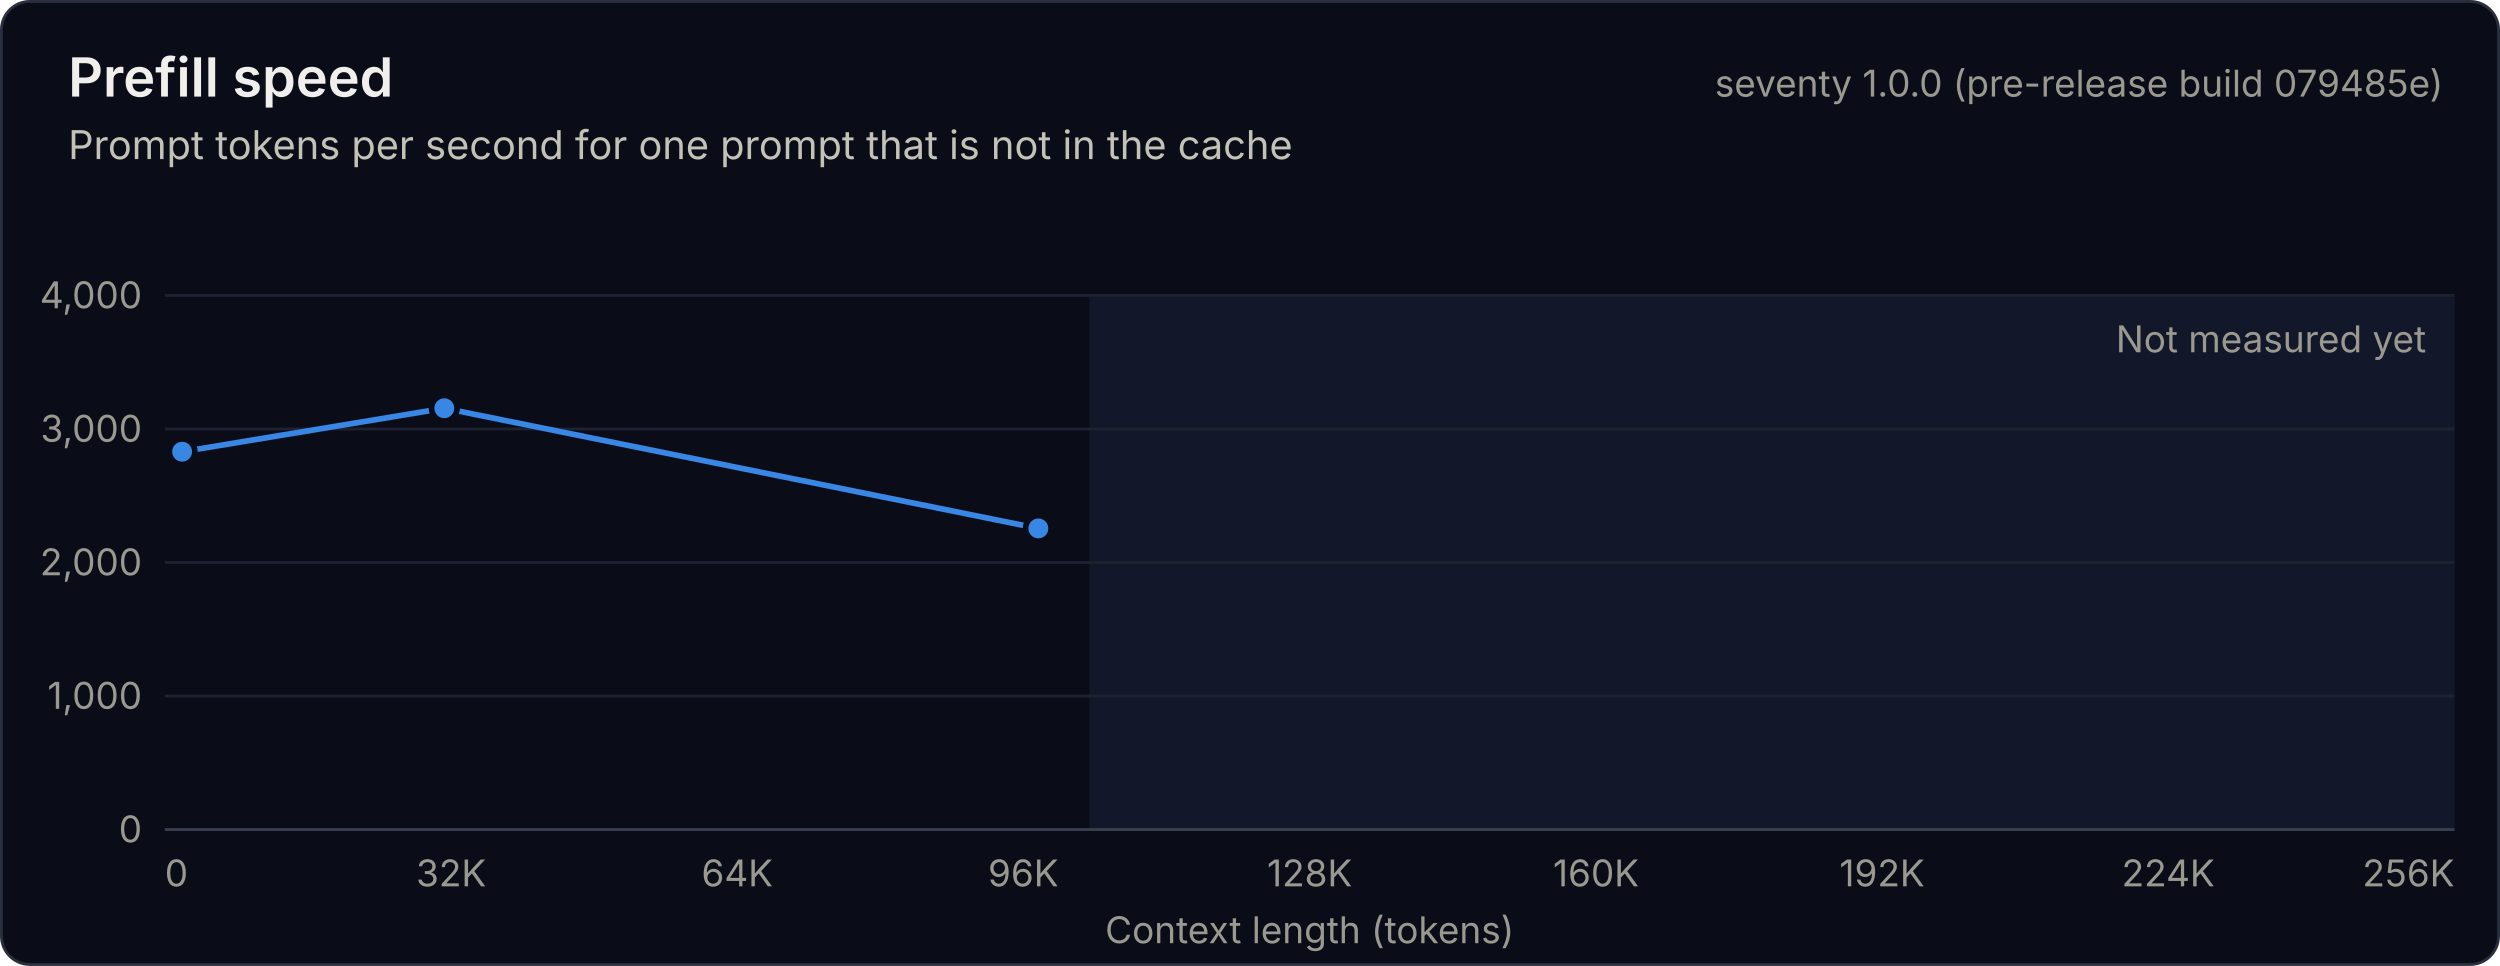
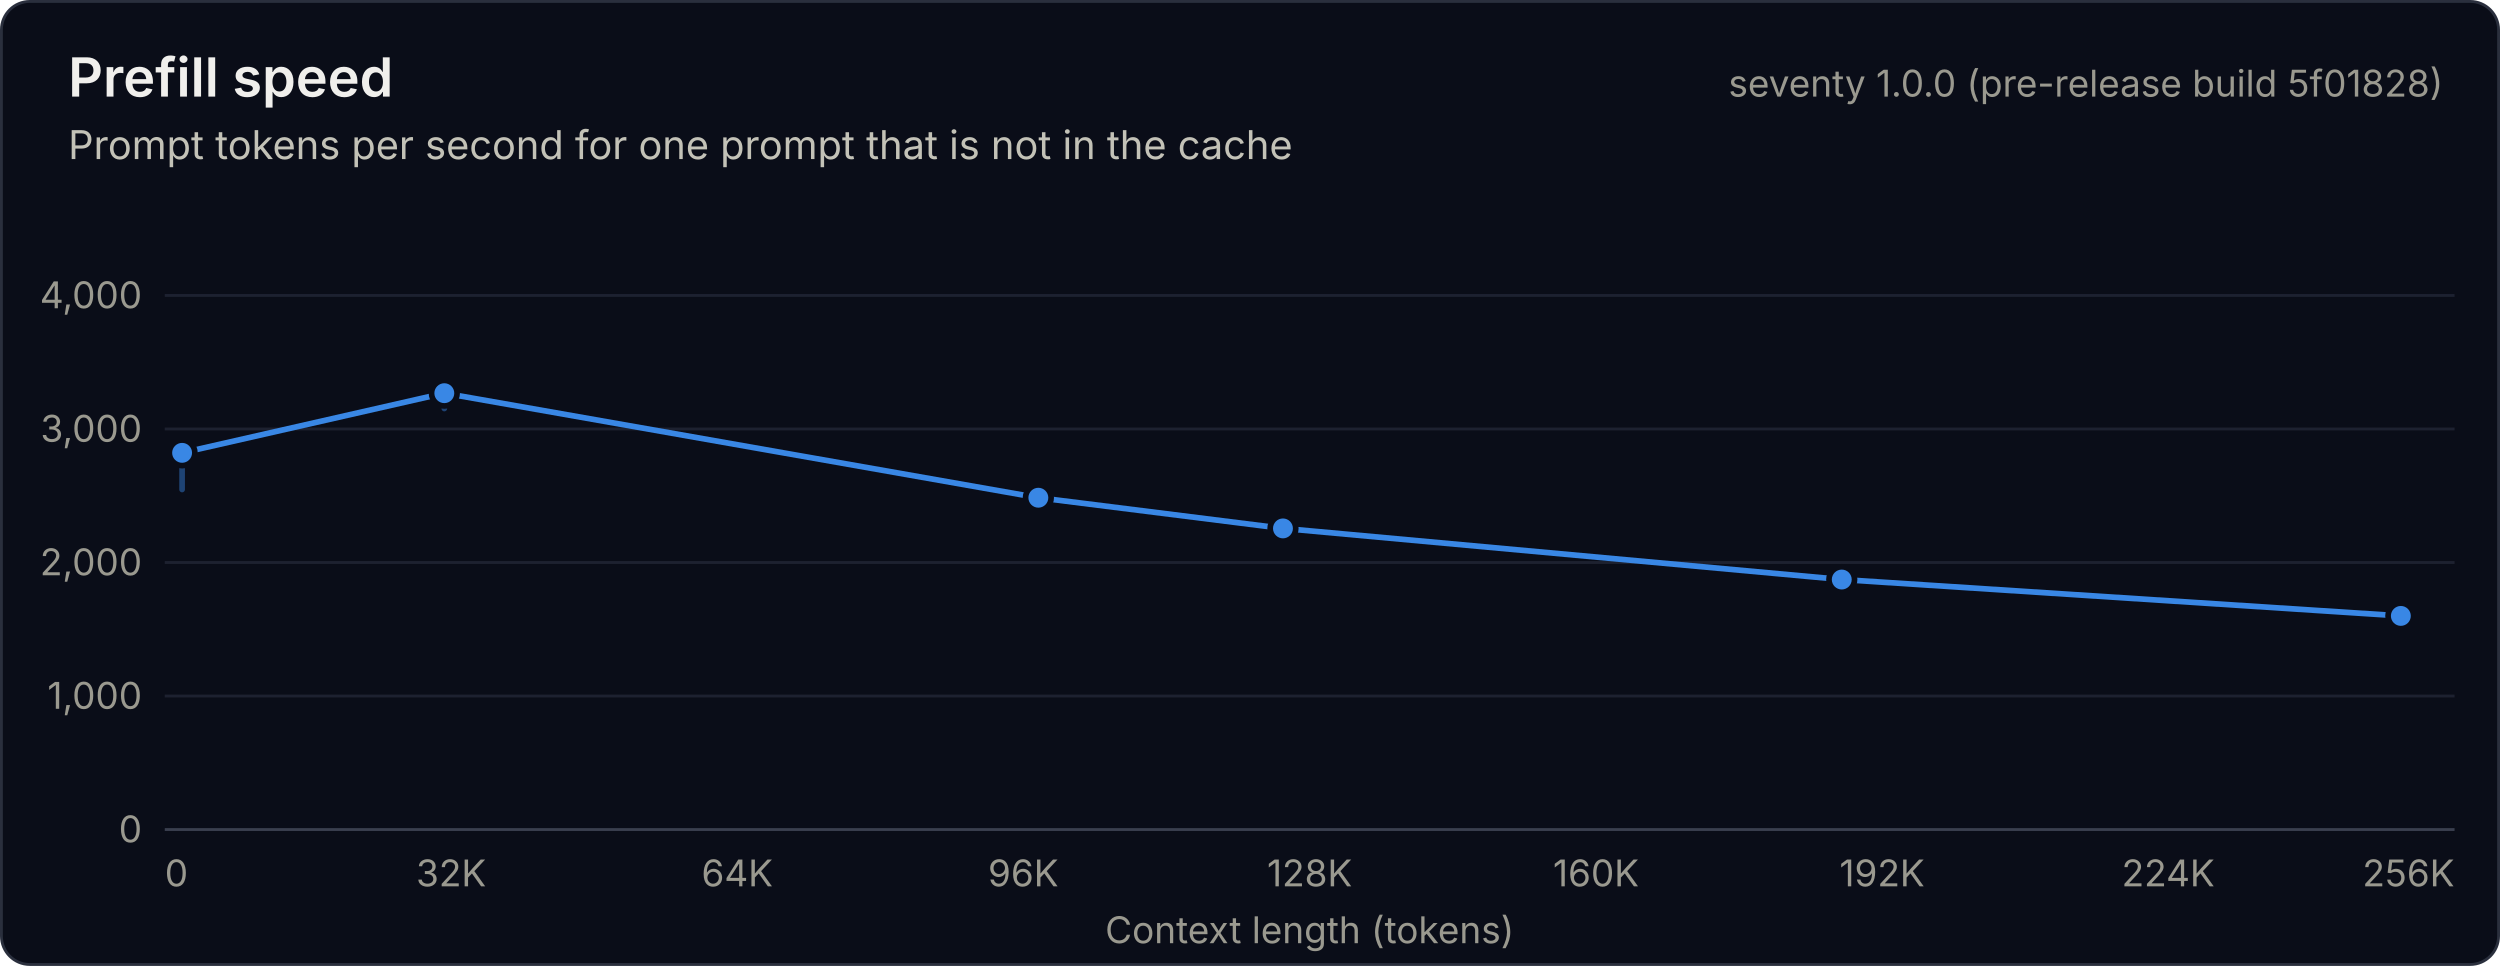
<svg xmlns="http://www.w3.org/2000/svg" viewBox="0 0 880 340" width="880" height="340" font-family="Inter, system-ui, -apple-system, 'Segoe UI', Helvetica, Arial, sans-serif" role="img" aria-label="Prefill speed">
  <rect x="0.5" y="0.5" width="879" height="339" rx="10" fill="#0a0d18" stroke="#2a2f3d" />
  <text x="24.0" y="34.0" font-size="19" font-weight="600" fill="#f0efec" text-anchor="start">Prefill speed</text>
  <text x="24.0" y="56.0" font-size="14" font-weight="400" fill="#c3c2b7" text-anchor="start">Prompt tokens per second for one prompt that is not in the cache</text>
-   <text x="860.0" y="34.0" font-size="13" font-weight="400" fill="#9a998f" text-anchor="end">seventy 1.0.0 (pre-release build 079485e)</text>
-   <rect x="383.5" y="104" width="480.5" height="188" fill="#121729" />
-   <text x="854.0" y="124.0" font-size="13" font-weight="400" fill="#9a998f" text-anchor="end">Not measured yet</text>
+   <text x="860.0" y="34.0" font-size="13" font-weight="400" fill="#9a998f" text-anchor="end">seventy 1.0.0 (pre-release build 5f01828)</text>
  <line x1="58" x2="864" y1="292.0" y2="292.0" stroke="#3a3f4e" stroke-width="1" />
  <text x="50.0" y="296.5" font-size="13" font-weight="400" fill="#9a998f" text-anchor="end">0</text>
  <line x1="58" x2="864" y1="245.0" y2="245.0" stroke="#1d2130" stroke-width="1" />
  <text x="50.0" y="249.5" font-size="13" font-weight="400" fill="#9a998f" text-anchor="end">1,000</text>
  <line x1="58" x2="864" y1="198.0" y2="198.0" stroke="#1d2130" stroke-width="1" />
  <text x="50.0" y="202.5" font-size="13" font-weight="400" fill="#9a998f" text-anchor="end">2,000</text>
  <line x1="58" x2="864" y1="151.0" y2="151.0" stroke="#1d2130" stroke-width="1" />
  <text x="50.0" y="155.5" font-size="13" font-weight="400" fill="#9a998f" text-anchor="end">3,000</text>
  <line x1="58" x2="864" y1="104.0" y2="104.0" stroke="#1d2130" stroke-width="1" />
  <text x="50.0" y="108.5" font-size="13" font-weight="400" fill="#9a998f" text-anchor="end">4,000</text>
  <text x="58.0" y="312.0" font-size="13" font-weight="400" fill="#9a998f" text-anchor="start">0</text>
  <text x="158.8" y="312.0" font-size="13" font-weight="400" fill="#9a998f" text-anchor="middle">32K</text>
  <text x="259.5" y="312.0" font-size="13" font-weight="400" fill="#9a998f" text-anchor="middle">64K</text>
  <text x="360.2" y="312.0" font-size="13" font-weight="400" fill="#9a998f" text-anchor="middle">96K</text>
  <text x="461.0" y="312.0" font-size="13" font-weight="400" fill="#9a998f" text-anchor="middle">128K</text>
  <text x="561.8" y="312.0" font-size="13" font-weight="400" fill="#9a998f" text-anchor="middle">160K</text>
  <text x="662.5" y="312.0" font-size="13" font-weight="400" fill="#9a998f" text-anchor="middle">192K</text>
  <text x="763.2" y="312.0" font-size="13" font-weight="400" fill="#9a998f" text-anchor="middle">224K</text>
  <text x="864.0" y="312.0" font-size="13" font-weight="400" fill="#9a998f" text-anchor="end">256K</text>
  <text x="461.0" y="332.0" font-size="13" font-weight="400" fill="#9a998f" text-anchor="middle">Context length (tokens)</text>
-   <polyline points="64.1,159.0 156.4,143.7 365.5,186.0" fill="none" stroke="#3987e5" stroke-width="2" stroke-linejoin="round" stroke-linecap="round" />
-   <line x1="64.1" x2="64.1" y1="160.6" y2="158.2" stroke="#3987e5" stroke-opacity="0.45" stroke-width="2" stroke-linecap="round" />
-   <circle cx="64.1" cy="159.0" r="4.5" fill="#3987e5" stroke="#0a0d18" stroke-width="2" />
-   <circle cx="156.4" cy="143.7" r="4.5" fill="#3987e5" stroke="#0a0d18" stroke-width="2" />
-   <circle cx="365.5" cy="186.0" r="4.5" fill="#3987e5" stroke="#0a0d18" stroke-width="2" />
+   <polyline points="64.1,159.4 156.4,138.4 365.5,175.2 451.6,186.0 648.3,204.0 845.1,216.8" fill="none" stroke="#3987e5" stroke-width="2" stroke-linejoin="round" stroke-linecap="round" />
+   <line x1="64.1" x2="64.1" y1="172.3" y2="157.2" stroke="#3987e5" stroke-opacity="0.45" stroke-width="2" stroke-linecap="round" />
+   <circle cx="64.1" cy="159.4" r="4.5" fill="#3987e5" stroke="#0a0d18" stroke-width="2" />
+   <line x1="156.4" x2="156.4" y1="143.8" y2="136.1" stroke="#3987e5" stroke-opacity="0.45" stroke-width="2" stroke-linecap="round" />
+   <circle cx="156.4" cy="138.4" r="4.5" fill="#3987e5" stroke="#0a0d18" stroke-width="2" />
+   <line x1="365.5" x2="365.5" y1="176.3" y2="174.9" stroke="#3987e5" stroke-opacity="0.45" stroke-width="2" stroke-linecap="round" />
+   <circle cx="365.5" cy="175.2" r="4.5" fill="#3987e5" stroke="#0a0d18" stroke-width="2" />
+   <line x1="451.6" x2="451.6" y1="186.7" y2="185.5" stroke="#3987e5" stroke-opacity="0.45" stroke-width="2" stroke-linecap="round" />
+   <circle cx="451.6" cy="186.0" r="4.5" fill="#3987e5" stroke="#0a0d18" stroke-width="2" />
+   <circle cx="648.3" cy="204.0" r="4.5" fill="#3987e5" stroke="#0a0d18" stroke-width="2" />
+   <circle cx="845.1" cy="216.8" r="4.5" fill="#3987e5" stroke="#0a0d18" stroke-width="2" />
</svg>
